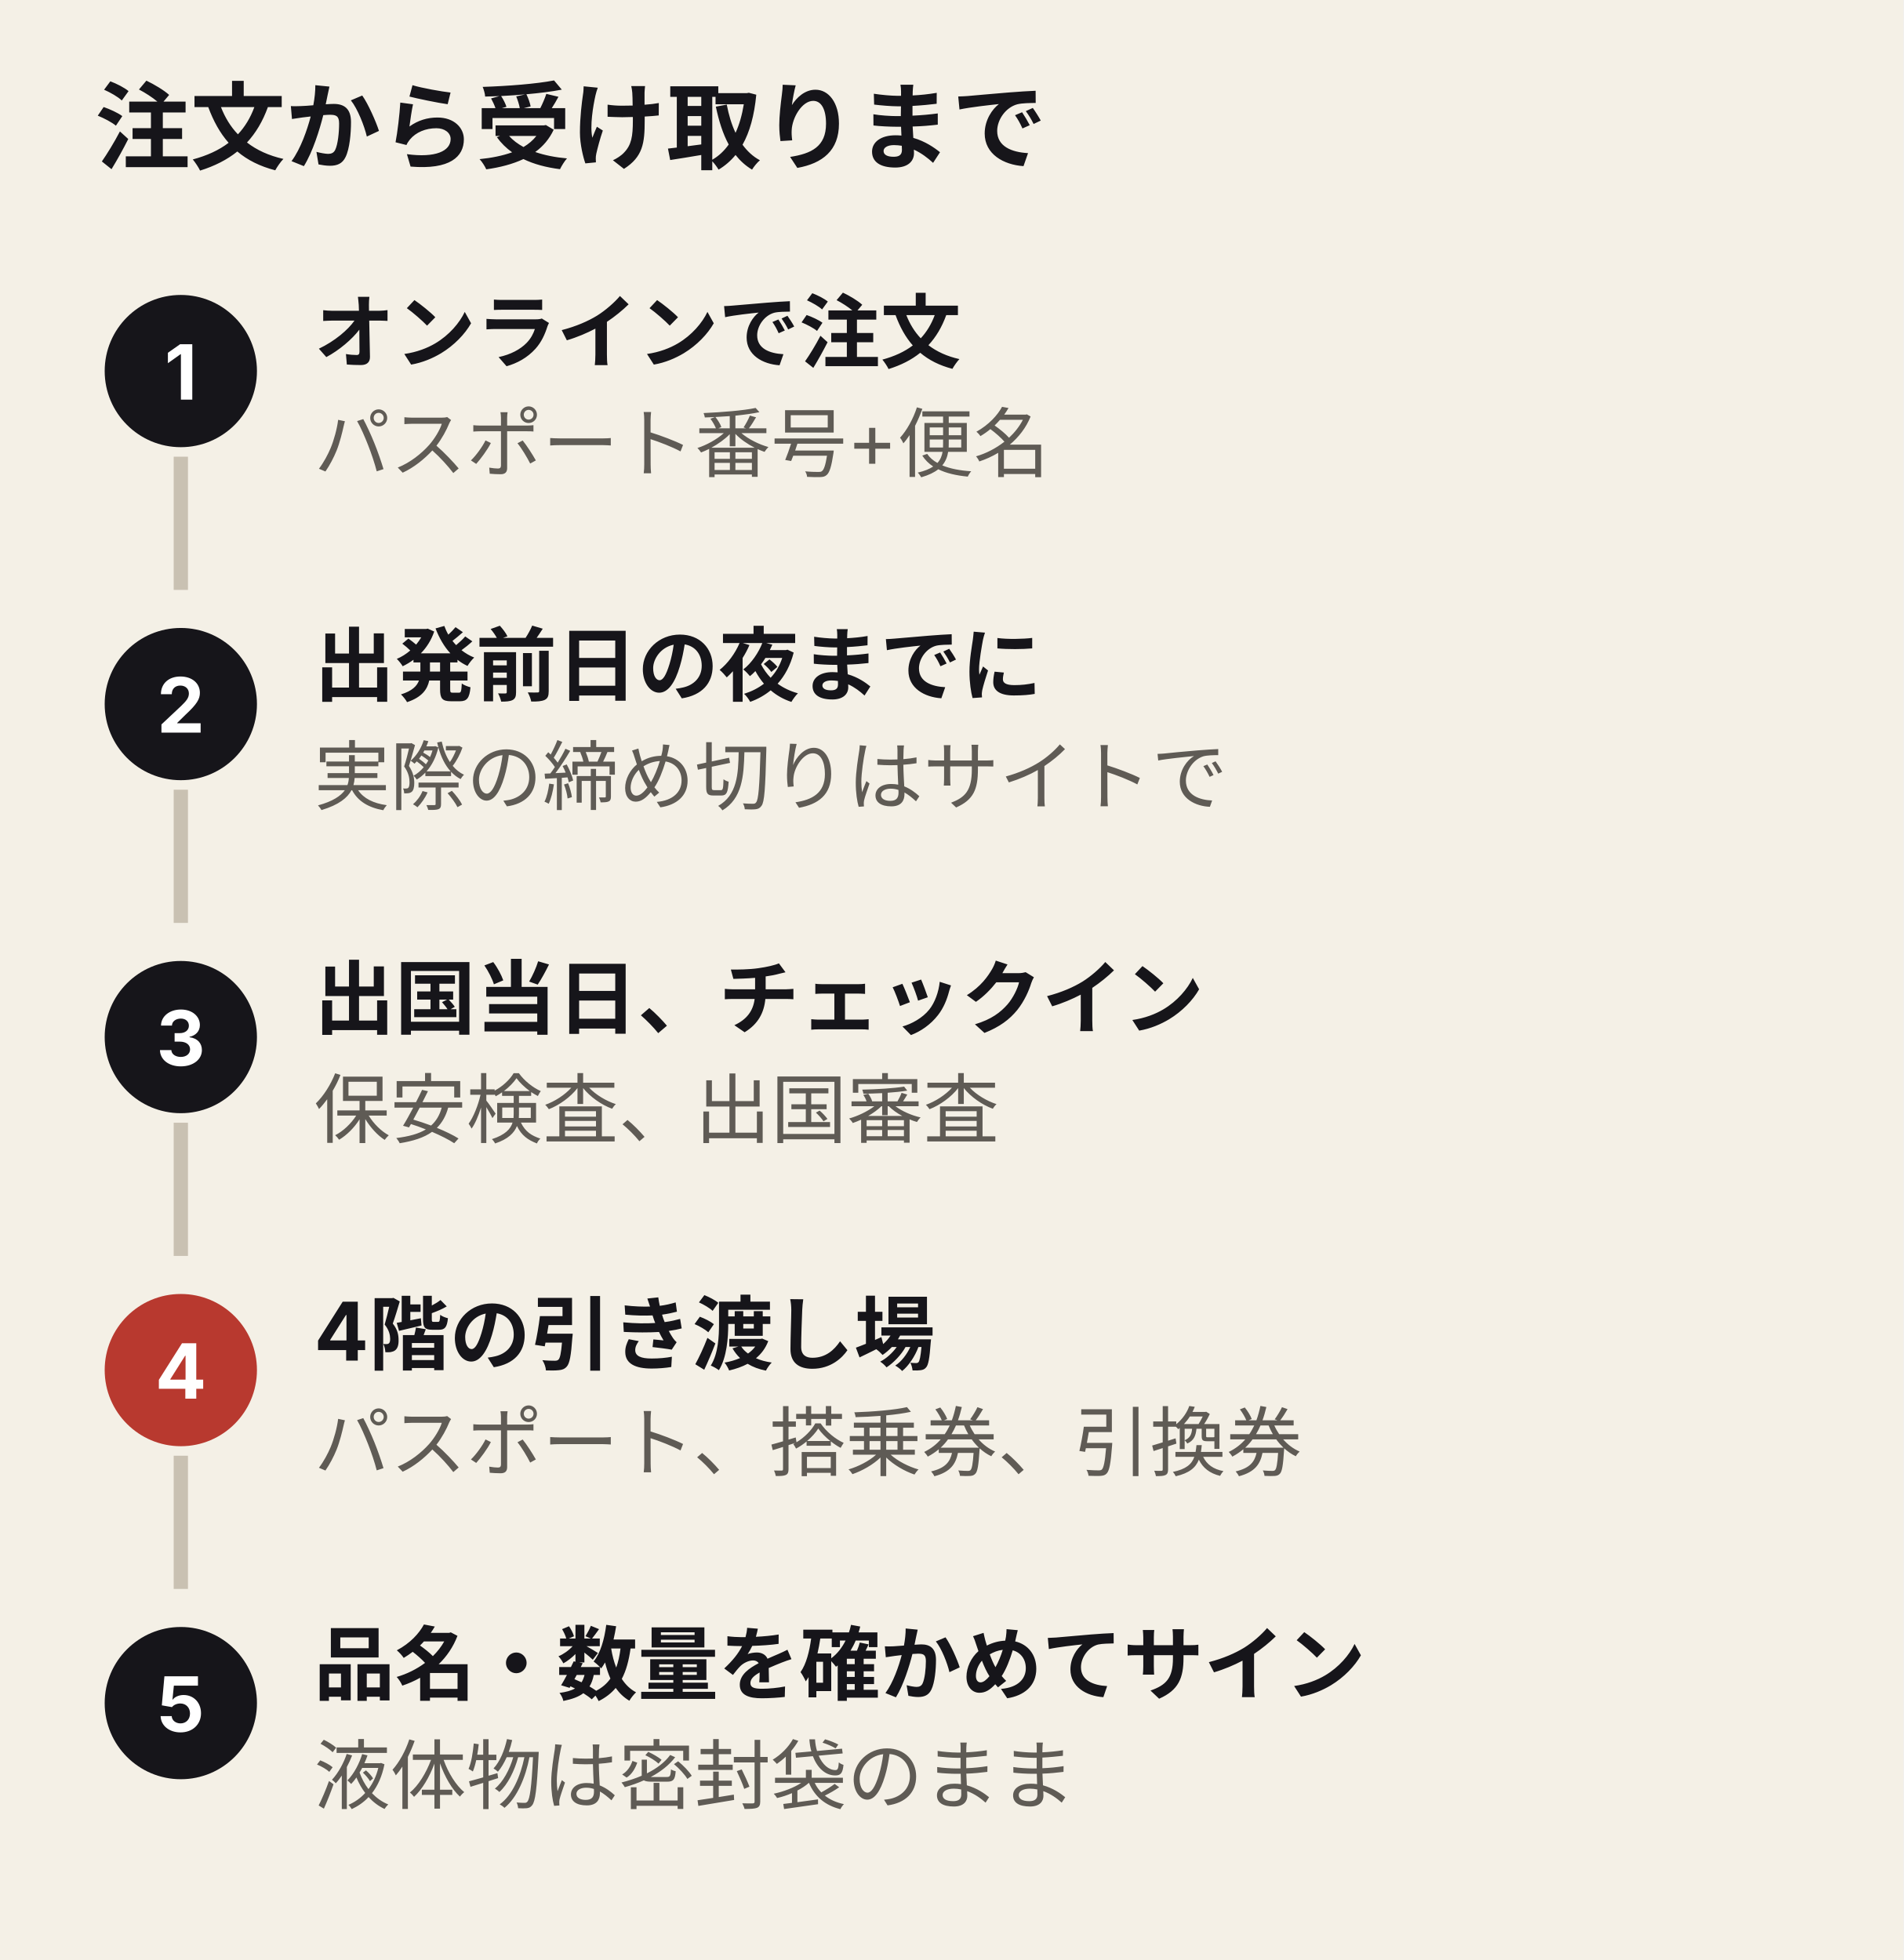
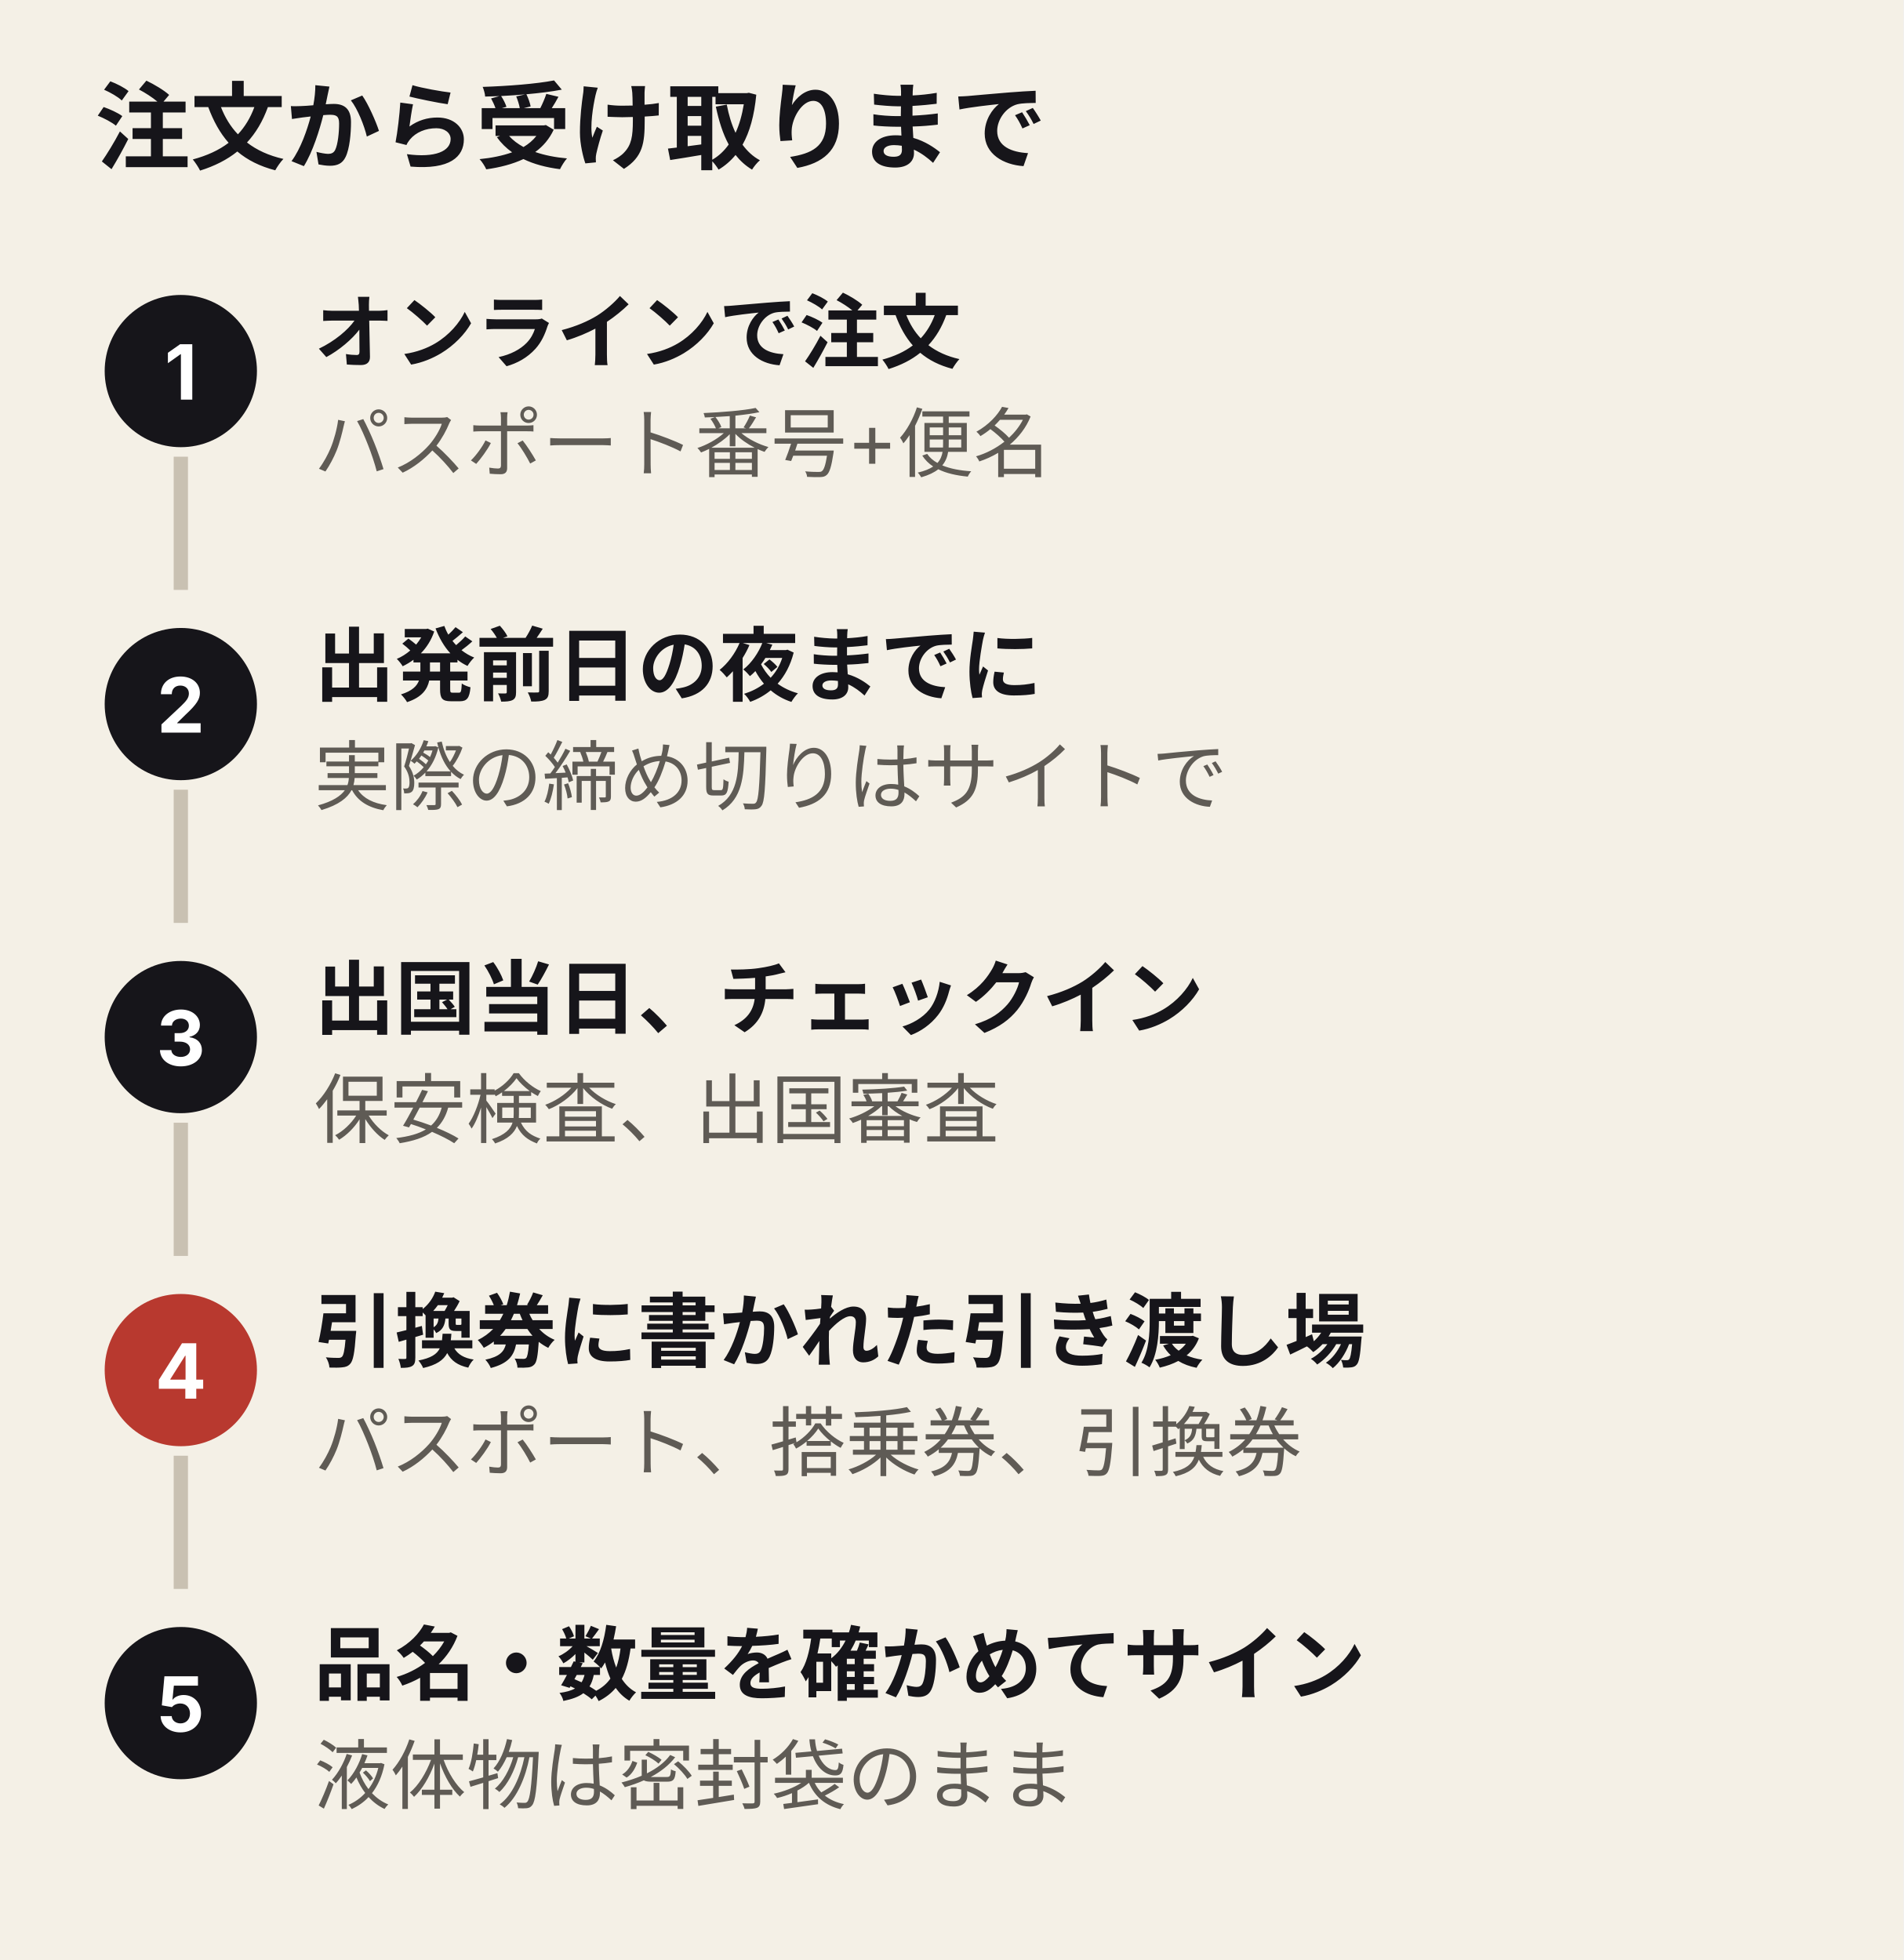
<svg xmlns="http://www.w3.org/2000/svg" viewBox="0 0 400 412" role="img" aria-label="注文から受け取りまで" font-family="system-ui, -apple-system, &quot;Noto Sans KR&quot;, &quot;Noto Sans JP&quot;, &quot;Noto Sans TC&quot;, sans-serif">
  <rect width="400" height="412" fill="#f4f0e6" />
  <text x="20" y="34" font-size="20" font-weight="700" fill="#16151a" text-anchor="start">注文から受け取りまで</text>
  <circle cx="38" cy="78" r="16" fill="#16151a" />
  <text x="38" y="84" font-size="16" font-weight="700" fill="#ffffff" text-anchor="middle">1</text>
  <text x="66" y="76" font-size="17" font-weight="700" fill="#16151a" text-anchor="start">オンラインで注文</text>
  <text x="66" y="99" font-size="16" font-weight="400" fill="#5f5b55" text-anchor="start">パスポート番号+便名</text>
  <line x1="38" y1="96" x2="38" y2="124" stroke="#c9c1b2" stroke-width="3" />
  <circle cx="38" cy="148" r="16" fill="#16151a" />
  <text x="38" y="154" font-size="16" font-weight="700" fill="#ffffff" text-anchor="middle">2</text>
  <text x="66" y="146" font-size="17" font-weight="700" fill="#16151a" text-anchor="start">出発前日の夜までに</text>
  <text x="66" y="169" font-size="16" font-weight="400" fill="#5f5b55" text-anchor="start">実際の締め切りはサイトで</text>
  <line x1="38" y1="166" x2="38" y2="194" stroke="#c9c1b2" stroke-width="3" />
  <circle cx="38" cy="218" r="16" fill="#16151a" />
  <text x="38" y="224" font-size="16" font-weight="700" fill="#ffffff" text-anchor="middle">3</text>
  <text x="66" y="216" font-size="17" font-weight="700" fill="#16151a" text-anchor="start">出国当日、チェックイン</text>
  <text x="66" y="239" font-size="16" font-weight="400" fill="#5f5b55" text-anchor="start">保安検査、出国審査</text>
  <line x1="38" y1="236" x2="38" y2="264" stroke="#c9c1b2" stroke-width="3" />
  <circle cx="38" cy="288" r="16" fill="#b8392f" />
  <text x="38" y="294" font-size="16" font-weight="700" fill="#ffffff" text-anchor="middle">4</text>
-   <text x="66" y="286" font-size="17" font-weight="700" fill="#16151a" text-anchor="start">4階の引き渡し場</text>
+   <text x="66" y="286" font-size="17" font-weight="700" fill="#16151a" text-anchor="start">引換券に書かれた引き渡し場</text>
  <text x="66" y="309" font-size="16" font-weight="400" fill="#5f5b55" text-anchor="start">パスポート、搭乗券、引換券</text>
  <line x1="38" y1="306" x2="38" y2="334" stroke="#c9c1b2" stroke-width="3" />
  <circle cx="38" cy="358" r="16" fill="#16151a" />
  <text x="38" y="364" font-size="16" font-weight="700" fill="#ffffff" text-anchor="middle">5</text>
  <text x="66" y="356" font-size="17" font-weight="700" fill="#16151a" text-anchor="start">品名・数量を確かめてサイン</text>
  <text x="66" y="379" font-size="16" font-weight="400" fill="#5f5b55" text-anchor="start">液体物は密封袋のまま</text>
</svg>
